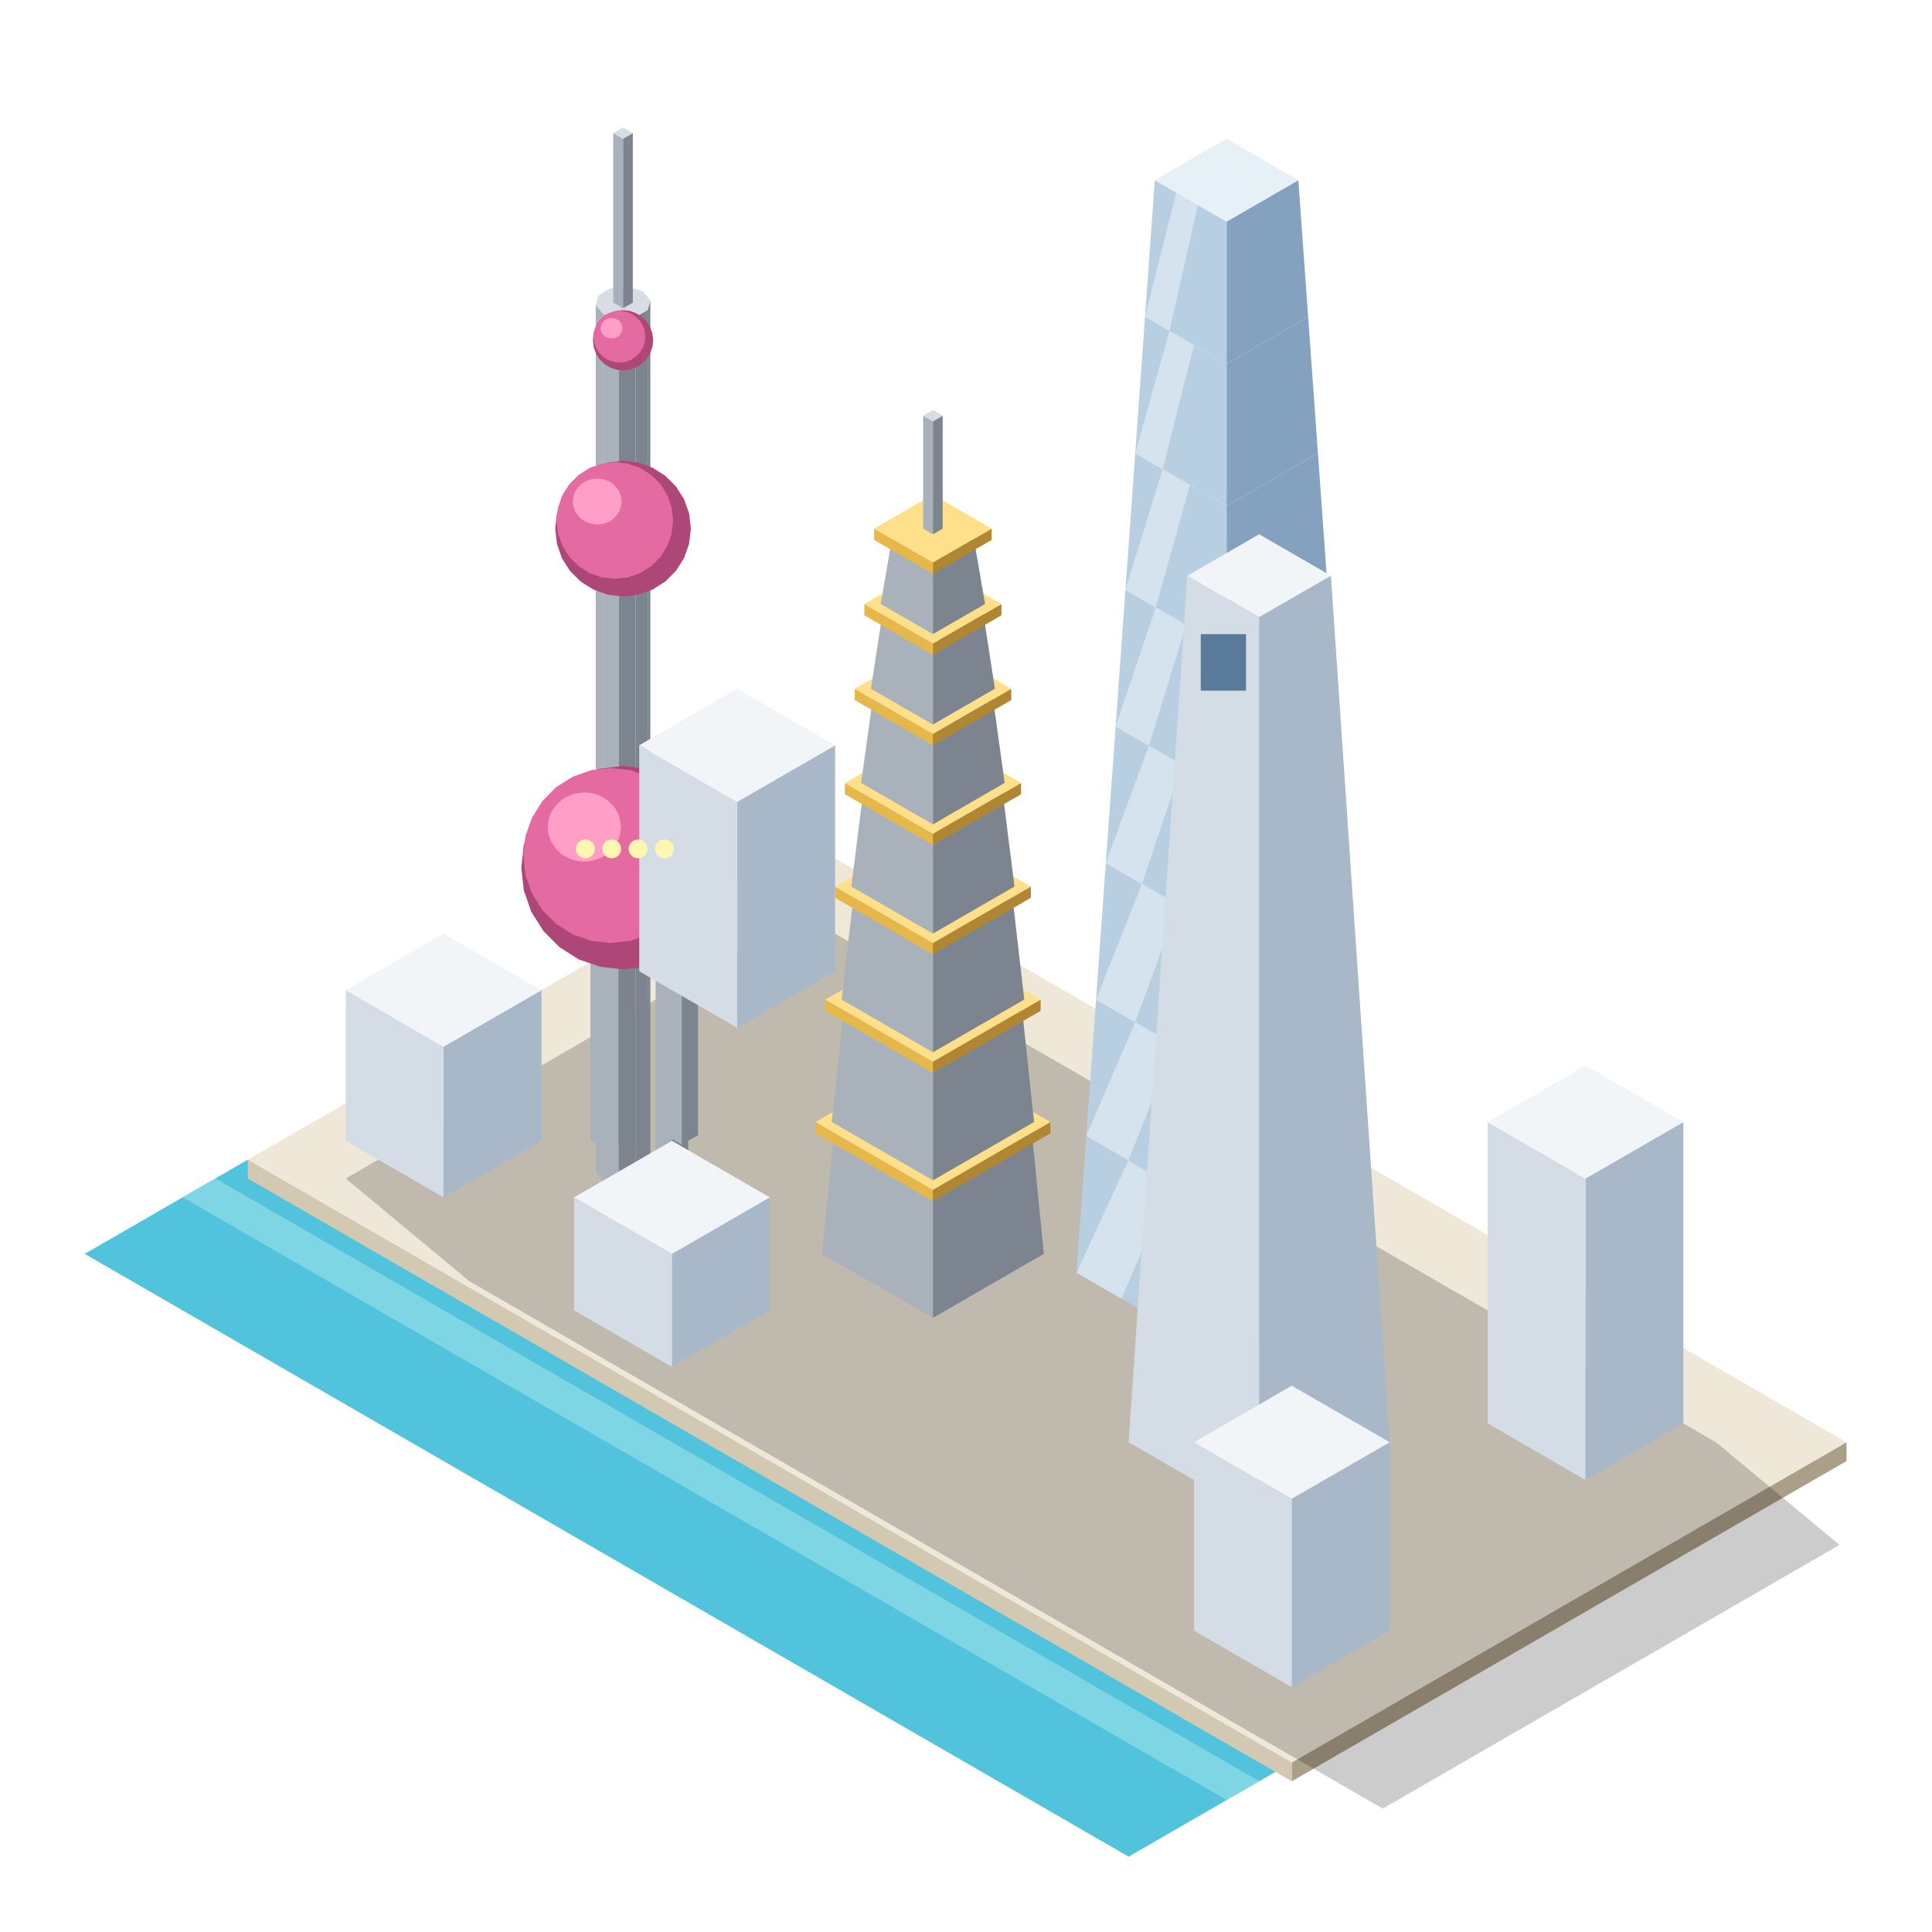
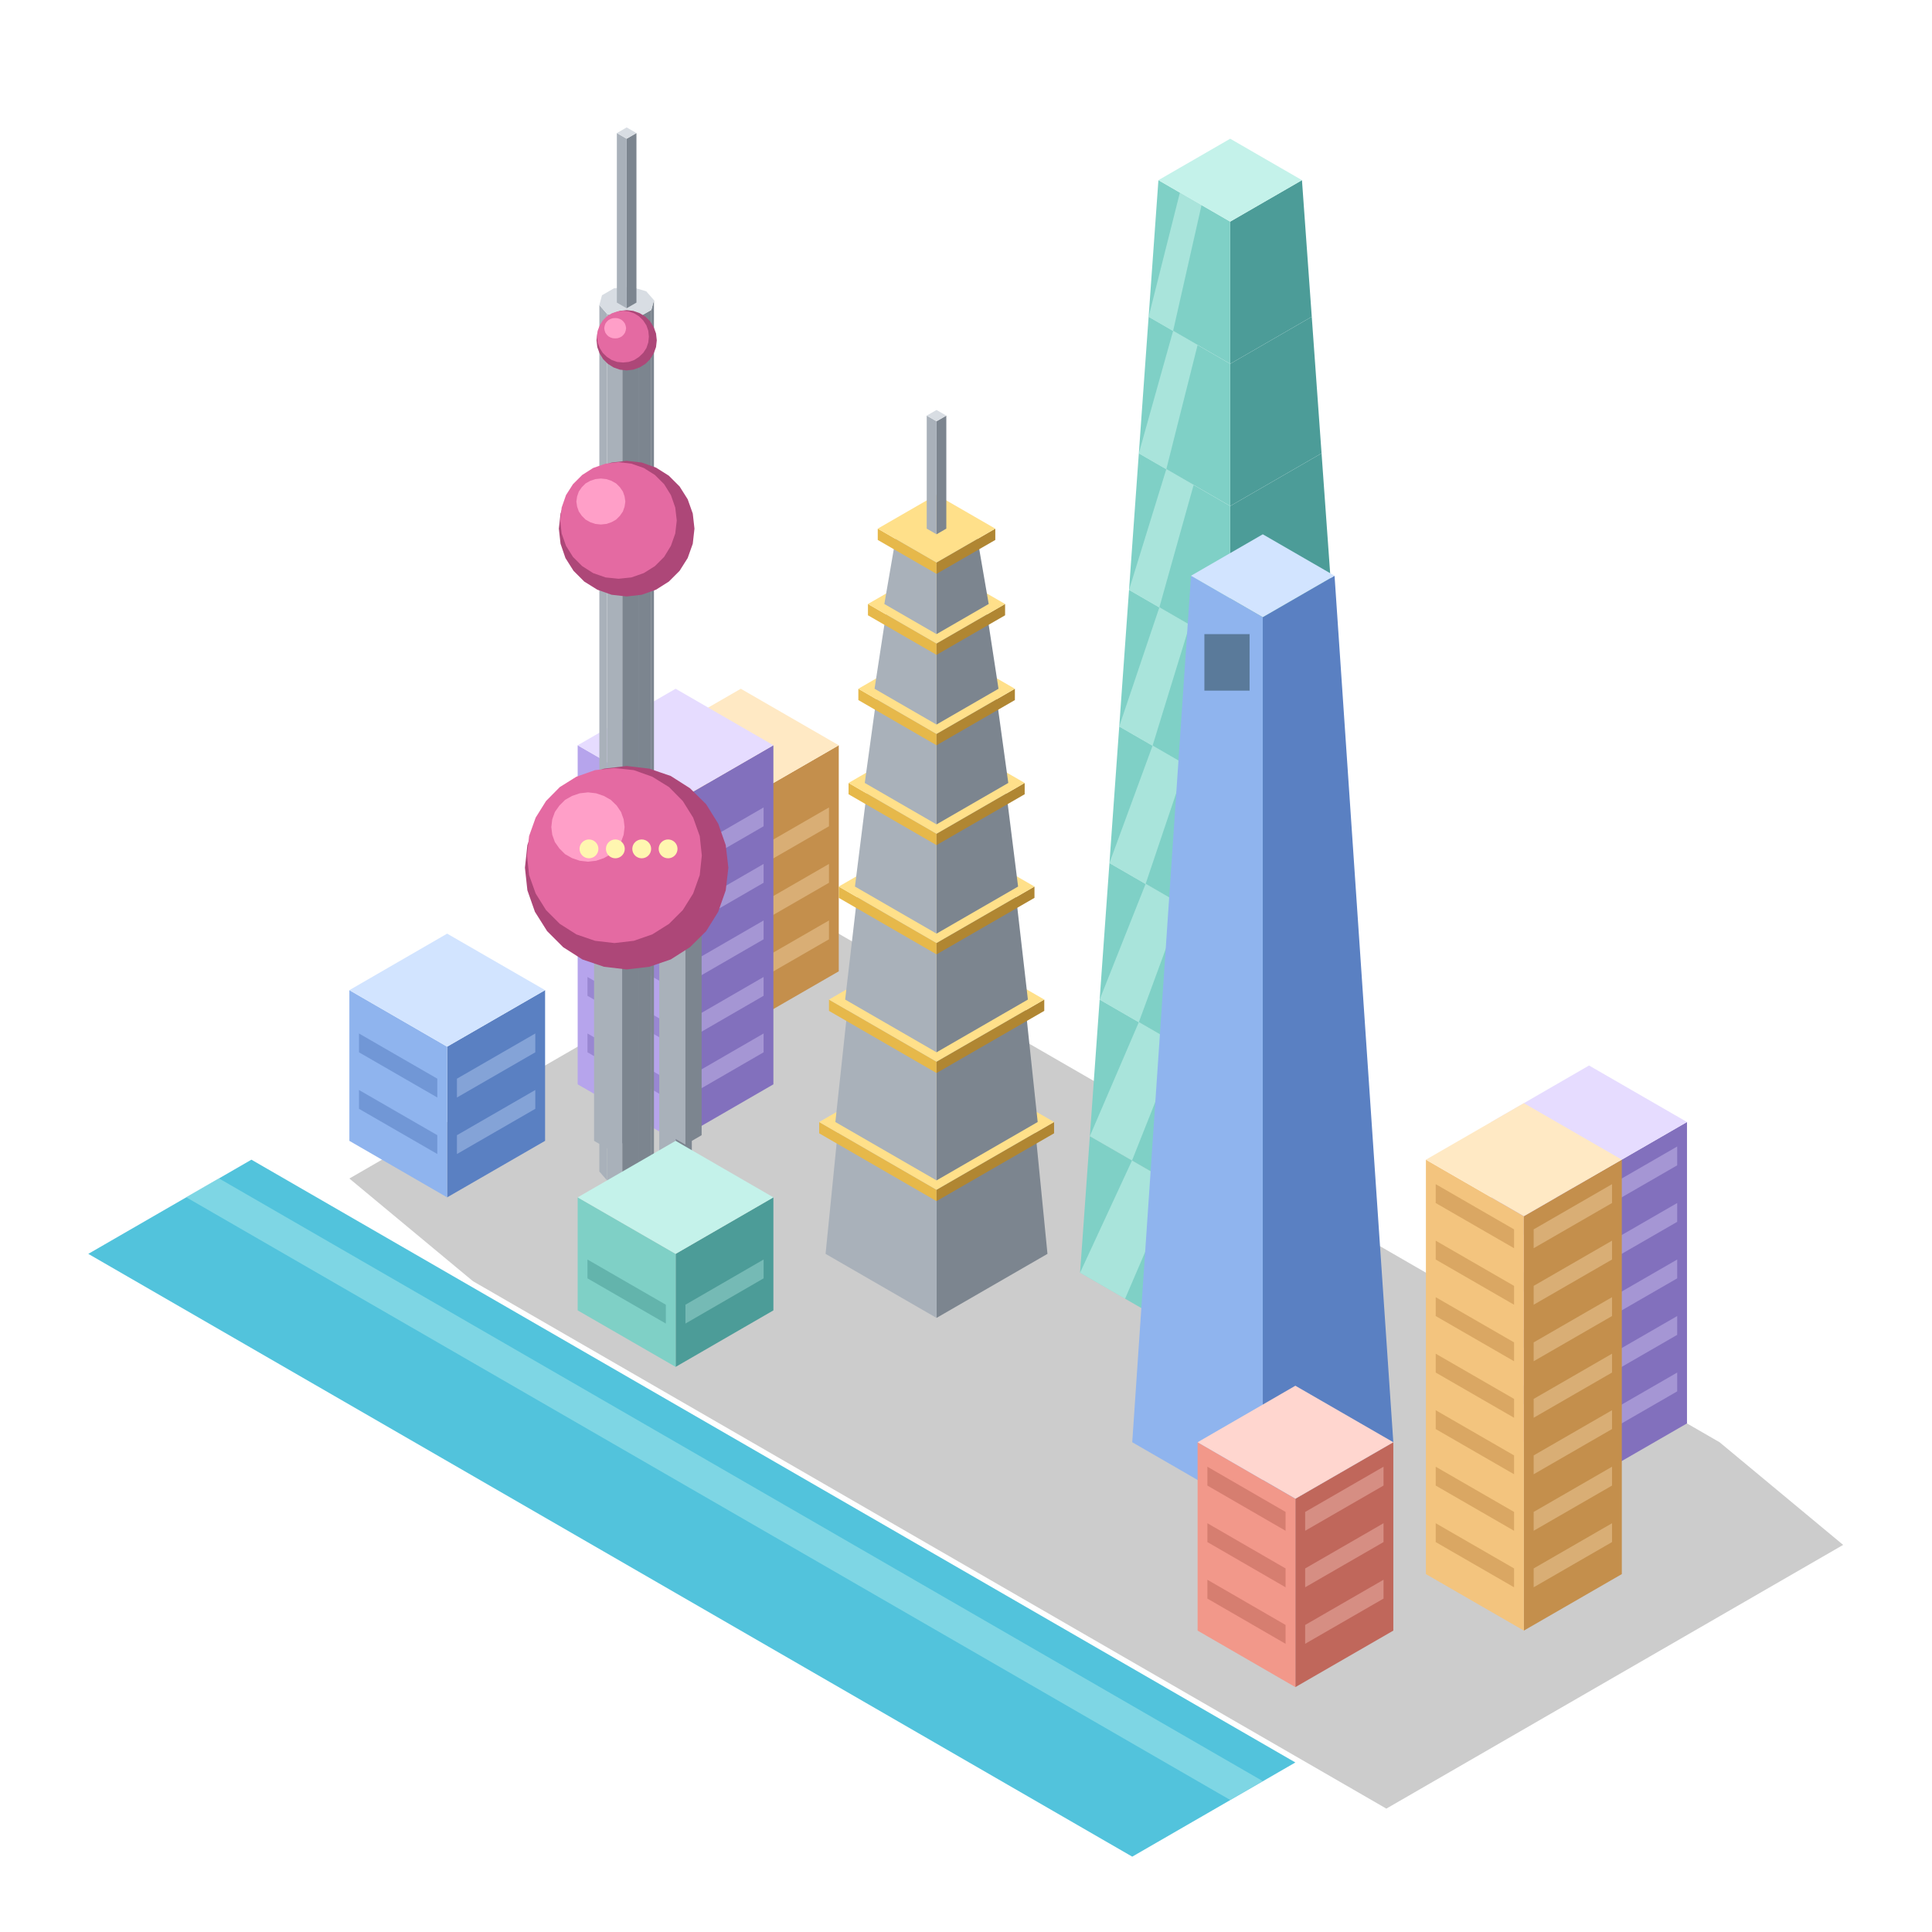
<svg xmlns="http://www.w3.org/2000/svg" viewBox="0 0 80 80">
-   <g transform="translate(37.28 55.82) scale(0.78)">
+   <g transform="translate(37.43 55.82) scale(0.78)">
    <path d="M-34.64 -10L20.78 22L12.12 27L-43.3 -5Z" fill="#52c3dc" />
    <path d="M-36.37 -9.01L19.05 22.99L17.32 23.99L-38.11 -8.01Z" fill="#9be3ea" opacity="0.6" />
-     <path d="M50.23 6L20.78 23L20.78 22L50.23 5Z" fill="#ab9f87" />
-     <path d="M-34.64 -9L20.78 23L20.78 22L-34.64 -10Z" fill="#d3c9b3" />
-     <path d="M-5.2 -27L50.23 5L20.78 22L-34.64 -10Z" fill="#efe8d8" />
    <path d="M-29.44 -9L-5.2 -23L43.3 5L49.86 10.45L25.61 24.45L-22.88 -3.55Z" fill="#000000" opacity="0.2" />
-     <path d="M25.29 -4L17.32 0.6L17.32 -6.95L24.77 -11.25Z" fill="#84a2bf" />
-     <path d="M9.35 -4L17.32 0.6L17.32 -6.95L9.87 -11.25Z" fill="#b8cfe2" />
-     <path d="M9.35 -4L11.74 -2.62L14.34 -8.67L12.11 -9.96Z" fill="#e6f0f7" opacity="0.6" />
-     <path d="M24.77 -11.25L17.32 -6.95L17.32 -14.5L24.25 -18.5Z" fill="#84a2bf" />
-     <path d="M9.87 -11.25L17.32 -6.95L17.32 -14.5L10.39 -18.5Z" fill="#b8cfe2" />
-     <path d="M9.87 -11.25L12.11 -9.96L14.55 -16.1L12.47 -17.3Z" fill="#e6f0f7" opacity="0.6" />
-     <path d="M24.25 -18.5L17.32 -14.5L17.32 -22.05L23.73 -25.75Z" fill="#84a2bf" />
-     <path d="M10.39 -18.5L17.32 -14.5L17.32 -22.05L10.91 -25.75Z" fill="#b8cfe2" />
-     <path d="M10.39 -18.5L12.47 -17.3L14.76 -23.53L12.83 -24.64Z" fill="#e6f0f7" opacity="0.6" />
-     <path d="M23.73 -25.75L17.32 -22.05L17.32 -29.6L23.21 -33Z" fill="#84a2bf" />
-     <path d="M10.91 -25.75L17.32 -22.05L17.32 -29.6L11.43 -33Z" fill="#b8cfe2" />
-     <path d="M10.91 -25.75L12.83 -24.64L14.96 -30.96L13.2 -31.98Z" fill="#e6f0f7" opacity="0.6" />
-     <path d="M23.21 -33L17.32 -29.6L17.32 -37.15L22.69 -40.25Z" fill="#84a2bf" />
-     <path d="M11.43 -33L17.32 -29.6L17.32 -37.15L11.95 -40.25Z" fill="#b8cfe2" />
-     <path d="M11.43 -33L13.2 -31.98L15.17 -38.39L13.56 -39.32Z" fill="#e6f0f7" opacity="0.6" />
-     <path d="M22.69 -40.25L17.32 -37.15L17.32 -44.7L22.17 -47.5Z" fill="#84a2bf" />
-     <path d="M11.95 -40.25L17.32 -37.15L17.32 -44.7L12.47 -47.5Z" fill="#b8cfe2" />
-     <path d="M11.95 -40.25L13.56 -39.32L15.38 -45.82L13.93 -46.66Z" fill="#e6f0f7" opacity="0.6" />
-     <path d="M22.17 -47.5L17.32 -44.7L17.32 -52.25L21.65 -54.75Z" fill="#84a2bf" />
-     <path d="M12.47 -47.5L17.32 -44.7L17.32 -52.25L12.99 -54.75Z" fill="#b8cfe2" />
-     <path d="M12.47 -47.5L13.93 -46.66L15.59 -53.25L14.29 -54Z" fill="#e6f0f7" opacity="0.6" />
-     <path d="M21.65 -54.75L17.32 -52.25L17.32 -59.8L21.13 -62Z" fill="#84a2bf" />
-     <path d="M12.99 -54.75L17.32 -52.25L17.32 -59.8L13.51 -62Z" fill="#b8cfe2" />
-     <path d="M17.32 -64.2L21.13 -62L17.32 -59.8L13.51 -62Z" fill="#e6f0f7" />
-     <path d="M12.99 -54.75L14.29 -54L15.8 -60.68L14.65 -61.34Z" fill="#e6f0f7" opacity="0.6" />
-     <path d="M25.98 5L19.05 9L19.05 -38.8L22.86 -41Z" fill="#a9b8c8" />
-     <path d="M12.12 5L19.05 9L19.05 -38.8L15.24 -41Z" fill="#d4dde6" />
-     <path d="M19.05 -43.2L22.86 -41L19.05 -38.8L15.24 -41Z" fill="#f2f5f8" />
+     <path d="M-3.46 -20L-8.66 -17L-8.66 -29L-3.46 -32Z" fill="#c48f4c" />
+     <path d="M-13.86 -20L-8.66 -17L-8.66 -29L-13.86 -32Z" fill="#f3c47e" />
+     <path d="M-8.66 -35L-3.46 -32L-8.66 -29L-13.86 -32Z" fill="#ffe9c4" />
+     <path d="M-13.34 -21.7L-9.18 -19.3L-9.18 -20.3L-13.34 -22.7Z" fill="#c48f4c" opacity="0.55" />
+     <path d="M-3.98 -21.7L-8.14 -19.3L-8.14 -20.3L-3.98 -22.7Z" fill="#ffe9c4" opacity="0.35" />
+     <path d="M-13.34 -24.7L-9.18 -22.3L-9.18 -23.3L-13.34 -25.7Z" fill="#c48f4c" opacity="0.55" />
+     <path d="M-3.98 -24.7L-8.14 -22.3L-8.14 -23.3L-3.98 -25.7Z" fill="#ffe9c4" opacity="0.35" />
+     <path d="M-13.34 -27.7L-9.18 -25.3L-9.18 -26.3L-13.34 -28.7Z" fill="#c48f4c" opacity="0.55" />
+     <path d="M-3.98 -27.7L-8.14 -25.3L-8.14 -26.3L-3.98 -28.7Z" fill="#ffe9c4" opacity="0.35" />
+     <path d="M-6.93 -14L-12.12 -11L-12.12 -29L-6.93 -32Z" fill="#8270bd" />
+     <path d="M-17.32 -14L-12.12 -11L-12.12 -29L-17.32 -32Z" fill="#b6a4ec" />
+     <path d="M-12.12 -35L-6.93 -32L-12.12 -29L-17.32 -32Z" fill="#e6dcff" />
+     <path d="M-16.8 -15.7L-12.64 -13.3L-12.64 -14.3L-16.8 -16.7Z" fill="#8270bd" opacity="0.55" />
+     <path d="M-7.45 -15.7L-11.6 -13.3L-11.6 -14.3L-7.45 -16.7Z" fill="#e6dcff" opacity="0.35" />
+     <path d="M-16.8 -18.7L-12.64 -16.3L-12.64 -17.3L-16.8 -19.7Z" fill="#8270bd" opacity="0.55" />
+     <path d="M-7.45 -18.7L-11.6 -16.3L-11.6 -17.3L-7.45 -19.7Z" fill="#e6dcff" opacity="0.35" />
+     <path d="M-16.8 -21.7L-12.64 -19.3L-12.64 -20.3L-16.8 -22.7Z" fill="#8270bd" opacity="0.55" />
+     <path d="M-7.45 -21.7L-11.6 -19.3L-11.6 -20.3L-7.45 -22.7Z" fill="#e6dcff" opacity="0.35" />
+     <path d="M-16.8 -24.7L-12.64 -22.3L-12.64 -23.3L-16.8 -25.7Z" fill="#8270bd" opacity="0.55" />
+     <path d="M-7.45 -24.7L-11.6 -22.3L-11.6 -23.3L-7.45 -25.7Z" fill="#e6dcff" opacity="0.35" />
+     <path d="M-16.8 -27.7L-12.64 -25.3L-12.64 -26.3L-16.8 -28.7Z" fill="#8270bd" opacity="0.55" />
+     <path d="M-7.45 -27.7L-11.6 -25.3L-11.6 -26.3L-7.45 -28.7Z" fill="#e6dcff" opacity="0.35" />
+     <path d="M-19.05 -11L-24.25 -8L-24.25 -16L-19.05 -19Z" fill="#5a80c2" />
+     <path d="M-29.44 -11L-24.25 -8L-24.25 -16L-29.44 -19Z" fill="#8fb4ee" />
+     <path d="M-24.25 -22L-19.05 -19L-24.25 -16L-29.44 -19Z" fill="#d2e4ff" />
+     <path d="M-28.93 -12.7L-24.77 -10.3L-24.77 -11.3L-28.93 -13.7Z" fill="#5a80c2" opacity="0.55" />
+     <path d="M-19.57 -12.7L-23.73 -10.3L-23.73 -11.3L-19.57 -13.7Z" fill="#d2e4ff" opacity="0.35" />
+     <path d="M-28.93 -15.7L-24.77 -13.3L-24.77 -14.3L-28.93 -16.7Z" fill="#5a80c2" opacity="0.55" />
+     <path d="M-19.57 -15.7L-23.73 -13.3L-23.73 -14.3L-19.57 -16.7Z" fill="#d2e4ff" opacity="0.35" />
+     <path d="M25.29 -4L17.32 0.6L17.32 -6.95L24.77 -11.25Z" fill="#4c9c98" />
+     <path d="M9.35 -4L17.32 0.6L17.32 -6.95L9.87 -11.25Z" fill="#7fd0c6" />
+     <path d="M9.35 -4L11.74 -2.62L14.34 -8.67L12.11 -9.96Z" fill="#c4f2ea" opacity="0.6" />
+     <path d="M24.77 -11.25L17.32 -6.95L17.32 -14.5L24.25 -18.5Z" fill="#4c9c98" />
+     <path d="M9.87 -11.25L17.32 -6.95L17.32 -14.5L10.39 -18.5Z" fill="#7fd0c6" />
+     <path d="M9.87 -11.25L12.11 -9.96L14.55 -16.1L12.47 -17.3Z" fill="#c4f2ea" opacity="0.6" />
+     <path d="M24.25 -18.5L17.32 -14.5L17.32 -22.05L23.73 -25.75Z" fill="#4c9c98" />
+     <path d="M10.39 -18.5L17.32 -14.5L17.32 -22.05L10.91 -25.75Z" fill="#7fd0c6" />
+     <path d="M10.39 -18.5L12.47 -17.3L14.76 -23.53L12.83 -24.64Z" fill="#c4f2ea" opacity="0.6" />
+     <path d="M23.73 -25.75L17.32 -22.05L17.32 -29.6L23.21 -33Z" fill="#4c9c98" />
+     <path d="M10.91 -25.75L17.32 -22.05L17.32 -29.6L11.43 -33Z" fill="#7fd0c6" />
+     <path d="M10.91 -25.75L12.83 -24.64L14.96 -30.96L13.2 -31.98Z" fill="#c4f2ea" opacity="0.6" />
+     <path d="M23.21 -33L17.32 -29.6L17.32 -37.15L22.69 -40.25Z" fill="#4c9c98" />
+     <path d="M11.43 -33L17.32 -29.6L17.32 -37.15L11.95 -40.25Z" fill="#7fd0c6" />
+     <path d="M11.43 -33L13.2 -31.98L15.17 -38.39L13.56 -39.32Z" fill="#c4f2ea" opacity="0.6" />
+     <path d="M22.69 -40.25L17.32 -37.15L17.32 -44.7L22.17 -47.5Z" fill="#4c9c98" />
+     <path d="M11.95 -40.25L17.32 -37.15L17.32 -44.7L12.47 -47.5Z" fill="#7fd0c6" />
+     <path d="M11.95 -40.25L13.56 -39.32L15.38 -45.82L13.93 -46.66Z" fill="#c4f2ea" opacity="0.6" />
+     <path d="M22.17 -47.5L17.32 -44.7L17.32 -52.25L21.65 -54.75Z" fill="#4c9c98" />
+     <path d="M12.47 -47.5L17.32 -44.7L17.32 -52.25L12.99 -54.75Z" fill="#7fd0c6" />
+     <path d="M12.47 -47.5L13.93 -46.66L15.59 -53.25L14.29 -54Z" fill="#c4f2ea" opacity="0.6" />
+     <path d="M21.65 -54.75L17.32 -52.25L17.32 -59.8L21.13 -62Z" fill="#4c9c98" />
+     <path d="M12.99 -54.75L17.32 -52.25L17.32 -59.8L13.51 -62Z" fill="#7fd0c6" />
+     <path d="M17.32 -64.2L21.13 -62L17.32 -59.8L13.51 -62Z" fill="#c4f2ea" />
+     <path d="M12.99 -54.75L14.29 -54L15.8 -60.68L14.65 -61.34Z" fill="#c4f2ea" opacity="0.6" />
+     <path d="M25.98 5L19.05 9L19.05 -38.8L22.86 -41Z" fill="#5a80c2" />
+     <path d="M12.12 5L19.05 9L19.05 -38.8L15.24 -41Z" fill="#8fb4ee" />
+     <path d="M19.05 -43.2L22.86 -41L19.05 -38.8L15.24 -41Z" fill="#d2e4ff" />
    <path d="M15.95 -34.9L18.35 -34.9L18.35 -37.9L15.95 -37.9Z" fill="#5a7a9a" />
    <path d="M7.62 -5L1.73 -1.6L1.73 -9L6.93 -12Z" fill="#7c858f" />
    <path d="M-4.16 -5L1.73 -1.6L1.73 -9L-3.46 -12Z" fill="#a9b1ba" />
    <path d="M7.97 -11.4L1.73 -7.8L1.73 -8.4L7.97 -12Z" fill="#b08632" />
    <path d="M-4.5 -11.4L1.73 -7.8L1.73 -8.4L-4.5 -12Z" fill="#e6b84a" />
    <path d="M1.73 -15.6L7.97 -12L1.73 -8.4L-4.5 -12Z" fill="#ffe08a" />
    <path d="M7.1 -12L1.73 -8.9L1.73 -15.8L6.41 -18.5Z" fill="#7c858f" />
    <path d="M-3.64 -12L1.73 -8.9L1.73 -15.8L-2.94 -18.5Z" fill="#a9b1ba" />
    <path d="M7.45 -17.9L1.73 -14.6L1.73 -15.2L7.45 -18.5Z" fill="#b08632" />
    <path d="M-3.98 -17.9L1.73 -14.6L1.73 -15.2L-3.98 -18.5Z" fill="#e6b84a" />
    <path d="M1.73 -21.8L7.45 -18.5L1.73 -15.2L-3.98 -18.5Z" fill="#ffe08a" />
    <path d="M6.58 -18.5L1.73 -15.7L1.73 -22.1L5.89 -24.5Z" fill="#7c858f" />
    <path d="M-3.12 -18.5L1.73 -15.7L1.73 -22.1L-2.42 -24.5Z" fill="#a9b1ba" />
    <path d="M6.93 -23.9L1.73 -20.9L1.73 -21.5L6.93 -24.5Z" fill="#b08632" />
    <path d="M-3.46 -23.9L1.73 -20.9L1.73 -21.5L-3.46 -24.5Z" fill="#e6b84a" />
    <path d="M1.73 -27.5L6.93 -24.5L1.73 -21.5L-3.46 -24.5Z" fill="#ffe08a" />
    <path d="M6.06 -24.5L1.73 -22L1.73 -27.9L5.37 -30Z" fill="#7c858f" />
    <path d="M-2.6 -24.5L1.73 -22L1.73 -27.9L-1.91 -30Z" fill="#a9b1ba" />
    <path d="M6.41 -29.4L1.73 -26.7L1.73 -27.3L6.41 -30Z" fill="#b08632" />
    <path d="M-2.94 -29.4L1.73 -26.7L1.73 -27.3L-2.94 -30Z" fill="#e6b84a" />
    <path d="M1.73 -32.7L6.41 -30L1.73 -27.3L-2.94 -30Z" fill="#ffe08a" />
    <path d="M5.54 -30L1.73 -27.8L1.73 -33.2L4.85 -35Z" fill="#7c858f" />
    <path d="M-2.08 -30L1.73 -27.8L1.73 -33.2L-1.39 -35Z" fill="#a9b1ba" />
    <path d="M5.89 -34.4L1.73 -32L1.73 -32.6L5.89 -35Z" fill="#b08632" />
    <path d="M-2.42 -34.4L1.73 -32L1.73 -32.6L-2.42 -35Z" fill="#e6b84a" />
    <path d="M1.73 -37.4L5.89 -35L1.73 -32.6L-2.42 -35Z" fill="#ffe08a" />
    <path d="M5.02 -35L1.73 -33.1L1.73 -38L4.33 -39.5Z" fill="#7c858f" />
    <path d="M-1.56 -35L1.73 -33.1L1.73 -38L-0.87 -39.5Z" fill="#a9b1ba" />
    <path d="M5.37 -38.9L1.73 -36.8L1.73 -37.4L5.37 -39.5Z" fill="#b08632" />
    <path d="M-1.91 -38.9L1.73 -36.8L1.73 -37.4L-1.91 -39.5Z" fill="#e6b84a" />
    <path d="M1.73 -41.6L5.37 -39.5L1.73 -37.4L-1.91 -39.5Z" fill="#ffe08a" />
    <path d="M4.5 -39.5L1.73 -37.9L1.73 -42.3L3.81 -43.5Z" fill="#7c858f" />
    <path d="M-1.04 -39.5L1.73 -37.9L1.73 -42.3L-0.35 -43.5Z" fill="#a9b1ba" />
    <path d="M4.85 -42.9L1.73 -41.1L1.73 -41.7L4.85 -43.5Z" fill="#b08632" />
    <path d="M-1.39 -42.9L1.73 -41.1L1.73 -41.7L-1.39 -43.5Z" fill="#e6b84a" />
    <path d="M1.73 -45.3L4.85 -43.5L1.73 -41.7L-1.39 -43.5Z" fill="#ffe08a" />
    <path d="M2.25 -43.5L1.73 -43.2L1.73 -49.2L2.25 -49.5Z" fill="#7c858f" />
    <path d="M1.21 -43.5L1.73 -43.2L1.73 -49.2L1.21 -49.5Z" fill="#a9b1ba" />
    <path d="M1.73 -49.8L2.25 -49.5L1.73 -49.2L1.21 -49.5Z" fill="#d8dde3" />
    <path d="M-14.72 -11L-15.59 -10.5L-15.59 -24.5L-14.72 -25Z" fill="#7c858f" />
    <path d="M-16.45 -11L-15.59 -10.5L-15.59 -24.5L-16.45 -25Z" fill="#a9b1ba" />
    <path d="M-15.59 -25.5L-14.72 -25L-15.59 -24.5L-16.45 -25Z" fill="#d8dde3" />
    <path d="M-11.26 -9L-12.12 -8.5L-12.12 -22.5L-11.26 -23Z" fill="#7c858f" />
    <path d="M-12.99 -9L-12.12 -8.5L-12.12 -22.5L-12.99 -23Z" fill="#a9b1ba" />
    <path d="M-12.12 -23.5L-11.26 -23L-12.12 -22.5L-12.99 -23Z" fill="#d8dde3" />
    <path d="M-10.74 -11.3L-11.6 -10.8L-11.6 -24.8L-10.74 -25.3Z" fill="#7c858f" />
    <path d="M-12.47 -11.3L-11.6 -10.8L-11.6 -24.8L-12.47 -25.3Z" fill="#a9b1ba" />
    <path d="M-11.6 -25.8L-10.74 -25.3L-11.6 -24.8L-12.47 -25.3Z" fill="#d8dde3" />
    <path d="M-13.27 -9.63L-13.41 -9.11L-13.41 -55.11L-13.27 -55.63Z" fill="#7c858f" />
    <path d="M-15.76 -8.9L-16.17 -9.37L-16.17 -55.37L-15.76 -54.9Z" fill="#a9b1ba" />
    <path d="M-13.41 -9.11L-14.06 -8.74L-14.06 -54.74L-13.41 -55.11Z" fill="#7c858f" />
    <path d="M-14.95 -8.66L-15.76 -8.9L-15.76 -54.9L-14.95 -54.66Z" fill="#a9b1ba" />
    <path d="M-14.06 -8.74L-14.95 -8.66L-14.95 -54.66L-14.06 -54.74Z" fill="#7c858f" />
    <path d="M-14.06 -54.74L-14.95 -54.66L-15.76 -54.9L-16.17 -55.37L-16.03 -55.89L-15.39 -56.26L-14.49 -56.34L-13.68 -56.1L-13.27 -55.63L-13.41 -55.11Z" fill="#d8dde3" />
    <path d="M-9.32 -25.5L-9.46 -24.3L-9.86 -23.16L-10.5 -22.13L-11.36 -21.28L-12.38 -20.63L-13.52 -20.24L-14.72 -20.1L-15.92 -20.24L-17.07 -20.63L-18.09 -21.28L-18.94 -22.13L-19.59 -23.16L-19.99 -24.3L-20.12 -25.5L-19.99 -26.7L-19.59 -27.84L-18.94 -28.87L-18.09 -29.72L-17.07 -30.37L-15.92 -30.76L-14.72 -30.9L-13.52 -30.76L-12.38 -30.37L-11.36 -29.72L-10.5 -28.87L-9.86 -27.84L-9.46 -26.7Z" fill="#ad4778" />
    <path d="M-10.73 -26.15L-10.84 -25.11L-11.19 -24.13L-11.74 -23.25L-12.47 -22.52L-13.36 -21.96L-14.34 -21.62L-15.37 -21.5L-16.4 -21.62L-17.39 -21.96L-18.27 -22.52L-19 -23.25L-19.55 -24.13L-19.9 -25.11L-20.01 -26.15L-19.9 -27.18L-19.55 -28.16L-19 -29.04L-18.27 -29.78L-17.39 -30.33L-16.4 -30.68L-15.37 -30.79L-14.34 -30.68L-13.36 -30.33L-12.47 -29.78L-11.74 -29.04L-11.19 -28.16L-10.84 -27.18Z" fill="#e46aa2" />
    <path d="M-14.83 -27.66L-14.88 -27.25L-15.02 -26.86L-15.25 -26.52L-15.56 -26.22L-15.93 -26.01L-16.34 -25.87L-16.77 -25.82L-17.21 -25.87L-17.62 -26.01L-17.99 -26.22L-18.29 -26.52L-18.53 -26.86L-18.67 -27.25L-18.72 -27.66L-18.67 -28.07L-18.53 -28.46L-18.29 -28.8L-17.99 -29.1L-17.62 -29.31L-17.21 -29.45L-16.77 -29.5L-16.34 -29.45L-15.93 -29.31L-15.56 -29.1L-15.25 -28.8L-15.02 -28.46L-14.88 -28.07Z" fill="#ff9fc8" />
    <path d="M-11.12 -43.5L-11.21 -42.7L-11.48 -41.94L-11.91 -41.26L-12.48 -40.69L-13.16 -40.26L-13.92 -39.99L-14.72 -39.9L-15.52 -39.99L-16.28 -40.26L-16.97 -40.69L-17.54 -41.26L-17.97 -41.94L-18.23 -42.7L-18.32 -43.5L-18.23 -44.3L-17.97 -45.06L-17.54 -45.74L-16.97 -46.31L-16.28 -46.74L-15.52 -47.01L-14.72 -47.1L-13.92 -47.01L-13.16 -46.74L-12.48 -46.31L-11.91 -45.74L-11.48 -45.06L-11.21 -44.3Z" fill="#ad4778" />
    <path d="M-12.06 -43.93L-12.14 -43.24L-12.37 -42.59L-12.73 -42L-13.22 -41.51L-13.81 -41.14L-14.47 -40.91L-15.15 -40.84L-15.84 -40.91L-16.5 -41.14L-17.08 -41.51L-17.57 -42L-17.94 -42.59L-18.17 -43.24L-18.25 -43.93L-18.17 -44.62L-17.94 -45.28L-17.57 -45.86L-17.08 -46.35L-16.5 -46.72L-15.84 -46.95L-15.15 -47.03L-14.47 -46.95L-13.81 -46.72L-13.22 -46.35L-12.73 -45.86L-12.37 -45.28L-12.14 -44.62Z" fill="#e46aa2" />
    <path d="M-14.79 -44.94L-14.83 -44.67L-14.92 -44.41L-15.08 -44.18L-15.28 -43.98L-15.53 -43.84L-15.8 -43.75L-16.09 -43.72L-16.38 -43.75L-16.65 -43.84L-16.9 -43.98L-17.1 -44.18L-17.26 -44.41L-17.35 -44.67L-17.39 -44.94L-17.35 -45.21L-17.26 -45.47L-17.1 -45.7L-16.9 -45.9L-16.65 -46.04L-16.38 -46.13L-16.09 -46.16L-15.8 -46.13L-15.53 -46.04L-15.28 -45.9L-15.08 -45.7L-14.92 -45.47L-14.83 -45.21Z" fill="#ff9fc8" />
    <path d="M-13.12 -53.5L-13.16 -53.14L-13.28 -52.81L-13.47 -52.5L-13.72 -52.25L-14.03 -52.06L-14.37 -51.94L-14.72 -51.9L-15.08 -51.94L-15.42 -52.06L-15.72 -52.25L-15.97 -52.5L-16.16 -52.81L-16.28 -53.14L-16.32 -53.5L-16.28 -53.86L-16.16 -54.19L-15.97 -54.5L-15.72 -54.75L-15.42 -54.94L-15.08 -55.06L-14.72 -55.1L-14.37 -55.06L-14.03 -54.94L-13.72 -54.75L-13.47 -54.5L-13.28 -54.19L-13.16 -53.86Z" fill="#ad4778" />
    <path d="M-13.54 -53.69L-13.57 -53.39L-13.67 -53.09L-13.84 -52.83L-14.06 -52.62L-14.32 -52.45L-14.61 -52.35L-14.91 -52.32L-15.22 -52.35L-15.51 -52.45L-15.77 -52.62L-15.99 -52.83L-16.15 -53.09L-16.26 -53.39L-16.29 -53.69L-16.26 -54L-16.15 -54.29L-15.99 -54.55L-15.77 -54.77L-15.51 -54.93L-15.22 -55.03L-14.91 -55.07L-14.61 -55.03L-14.32 -54.93L-14.06 -54.77L-13.84 -54.55L-13.67 -54.29L-13.57 -54Z" fill="#e46aa2" />
    <path d="M-14.75 -54.14L-14.77 -54.02L-14.81 -53.9L-14.88 -53.8L-14.97 -53.71L-15.08 -53.65L-15.2 -53.61L-15.33 -53.6L-15.46 -53.61L-15.58 -53.65L-15.69 -53.71L-15.78 -53.8L-15.85 -53.9L-15.89 -54.02L-15.91 -54.14L-15.89 -54.26L-15.85 -54.38L-15.78 -54.48L-15.69 -54.57L-15.58 -54.63L-15.46 -54.67L-15.33 -54.68L-15.2 -54.67L-15.08 -54.63L-14.97 -54.57L-14.88 -54.48L-14.81 -54.38L-14.77 -54.26Z" fill="#ff9fc8" />
    <path d="M-14.2 -55.5L-14.72 -55.2L-14.72 -64.2L-14.2 -64.5Z" fill="#7c858f" />
    <path d="M-15.24 -55.5L-14.72 -55.2L-14.72 -64.2L-15.24 -64.5Z" fill="#a9b1ba" />
    <path d="M-14.72 -64.8L-14.2 -64.5L-14.72 -64.2L-15.24 -64.5Z" fill="#d8dde3" />
-     <path d="M-3.46 -20L-8.66 -17L-8.66 -29L-3.46 -32Z" fill="#a9b8c8" />
-     <path d="M-13.86 -20L-8.66 -17L-8.66 -29L-13.86 -32Z" fill="#d4dde6" />
-     <path d="M-8.66 -35L-3.46 -32L-8.66 -29L-13.86 -32Z" fill="#f2f5f8" />
-     <path d="M41.57 4L36.37 7L36.37 -9L41.57 -12Z" fill="#a9b8c8" />
-     <path d="M31.18 4L36.37 7L36.37 -9L31.18 -12Z" fill="#d4dde6" />
-     <path d="M36.37 -15L41.57 -12L36.37 -9L31.18 -12Z" fill="#f2f5f8" />
-     <path d="M25.98 15L20.78 18L20.78 8L25.98 5Z" fill="#a9b8c8" />
-     <path d="M15.59 15L20.78 18L20.78 8L15.59 5Z" fill="#d4dde6" />
-     <path d="M20.78 2L25.98 5L20.78 8L15.59 5Z" fill="#f2f5f8" />
-     <path d="M-6.93 -2L-12.12 1L-12.12 -5L-6.93 -8Z" fill="#a9b8c8" />
-     <path d="M-17.32 -2L-12.12 1L-12.12 -5L-17.32 -8Z" fill="#d4dde6" />
-     <path d="M-12.12 -11L-6.93 -8L-12.12 -5L-17.32 -8Z" fill="#f2f5f8" />
-     <path d="M-19.05 -11L-24.25 -8L-24.25 -16L-19.05 -19Z" fill="#a9b8c8" />
-     <path d="M-29.44 -11L-24.25 -8L-24.25 -16L-29.44 -19Z" fill="#d4dde6" />
-     <path d="M-24.25 -22L-19.05 -19L-24.25 -16L-29.44 -19Z" fill="#f2f5f8" />
+     <path d="M-6.93 -2L-12.12 1L-12.12 -5L-6.93 -8Z" fill="#4c9c98" />
+     <path d="M-17.32 -2L-12.12 1L-12.12 -5L-17.32 -8Z" fill="#7fd0c6" />
+     <path d="M-12.12 -11L-6.93 -8L-12.12 -5L-17.32 -8Z" fill="#c4f2ea" />
+     <path d="M-16.8 -3.7L-12.64 -1.3L-12.64 -2.3L-16.8 -4.7Z" fill="#4c9c98" opacity="0.55" />
+     <path d="M-7.45 -3.7L-11.6 -1.3L-11.6 -2.3L-7.45 -4.7Z" fill="#c4f2ea" opacity="0.35" />
+     <path d="M41.57 4L36.37 7L36.37 -9L41.57 -12Z" fill="#8270bd" />
+     <path d="M31.18 4L36.37 7L36.37 -9L31.18 -12Z" fill="#b6a4ec" />
+     <path d="M36.37 -15L41.57 -12L36.37 -9L31.18 -12Z" fill="#e6dcff" />
+     <path d="M31.7 2.3L35.85 4.7L35.85 3.7L31.7 1.3Z" fill="#8270bd" opacity="0.55" />
+     <path d="M41.05 2.3L36.89 4.7L36.89 3.7L41.05 1.3Z" fill="#e6dcff" opacity="0.35" />
+     <path d="M31.7 -0.7L35.85 1.7L35.85 0.7L31.7 -1.7Z" fill="#8270bd" opacity="0.55" />
+     <path d="M41.05 -0.7L36.89 1.7L36.89 0.7L41.05 -1.7Z" fill="#e6dcff" opacity="0.35" />
+     <path d="M31.7 -3.7L35.85 -1.3L35.85 -2.3L31.7 -4.7Z" fill="#8270bd" opacity="0.55" />
+     <path d="M41.05 -3.7L36.89 -1.3L36.89 -2.3L41.05 -4.7Z" fill="#e6dcff" opacity="0.35" />
+     <path d="M31.7 -6.7L35.85 -4.3L35.85 -5.3L31.7 -7.7Z" fill="#8270bd" opacity="0.55" />
+     <path d="M41.05 -6.7L36.89 -4.3L36.89 -5.3L41.05 -7.7Z" fill="#e6dcff" opacity="0.35" />
+     <path d="M31.7 -9.7L35.85 -7.3L35.85 -8.3L31.7 -10.7Z" fill="#8270bd" opacity="0.55" />
+     <path d="M41.05 -9.7L36.89 -7.3L36.89 -8.3L41.05 -10.7Z" fill="#e6dcff" opacity="0.35" />
+     <path d="M38.11 12L32.91 15L32.91 -7L38.11 -10Z" fill="#c48f4c" />
+     <path d="M27.71 12L32.91 15L32.91 -7L27.71 -10Z" fill="#f3c47e" />
+     <path d="M32.91 -13L38.11 -10L32.91 -7L27.71 -10Z" fill="#ffe9c4" />
+     <path d="M28.23 10.3L32.39 12.7L32.39 11.7L28.23 9.3Z" fill="#c48f4c" opacity="0.55" />
+     <path d="M37.59 10.3L33.43 12.7L33.43 11.7L37.59 9.3Z" fill="#ffe9c4" opacity="0.35" />
+     <path d="M28.23 7.3L32.39 9.7L32.39 8.7L28.23 6.3Z" fill="#c48f4c" opacity="0.55" />
+     <path d="M37.59 7.3L33.43 9.7L33.43 8.7L37.59 6.3Z" fill="#ffe9c4" opacity="0.35" />
+     <path d="M28.23 4.3L32.39 6.7L32.39 5.7L28.23 3.3Z" fill="#c48f4c" opacity="0.55" />
+     <path d="M37.59 4.3L33.43 6.7L33.43 5.7L37.59 3.3Z" fill="#ffe9c4" opacity="0.35" />
+     <path d="M28.23 1.3L32.39 3.7L32.39 2.7L28.23 0.3Z" fill="#c48f4c" opacity="0.55" />
+     <path d="M37.59 1.3L33.43 3.7L33.43 2.7L37.59 0.3Z" fill="#ffe9c4" opacity="0.35" />
+     <path d="M28.23 -1.7L32.39 0.7L32.39 -0.3L28.23 -2.7Z" fill="#c48f4c" opacity="0.55" />
+     <path d="M37.59 -1.7L33.43 0.7L33.43 -0.3L37.59 -2.7Z" fill="#ffe9c4" opacity="0.35" />
+     <path d="M28.23 -4.7L32.39 -2.3L32.39 -3.3L28.23 -5.7Z" fill="#c48f4c" opacity="0.55" />
+     <path d="M37.59 -4.7L33.43 -2.3L33.43 -3.3L37.59 -5.7Z" fill="#ffe9c4" opacity="0.35" />
+     <path d="M28.23 -7.7L32.39 -5.3L32.39 -6.3L28.23 -8.7Z" fill="#c48f4c" opacity="0.55" />
+     <path d="M37.59 -7.7L33.43 -5.3L33.43 -6.3L37.59 -8.7Z" fill="#ffe9c4" opacity="0.35" />
+     <path d="M25.98 15L20.78 18L20.78 8L25.98 5Z" fill="#c0675b" />
+     <path d="M15.59 15L20.78 18L20.78 8L15.59 5Z" fill="#f2988a" />
+     <path d="M20.78 2L25.98 5L20.78 8L15.59 5Z" fill="#ffd6cf" />
+     <path d="M16.11 13.3L20.26 15.7L20.26 14.7L16.11 12.3Z" fill="#c0675b" opacity="0.55" />
+     <path d="M25.46 13.3L21.3 15.7L21.3 14.7L25.46 12.3Z" fill="#ffd6cf" opacity="0.35" />
+     <path d="M16.11 10.3L20.26 12.7L20.26 11.7L16.11 9.3Z" fill="#c0675b" opacity="0.55" />
+     <path d="M25.46 10.3L21.3 12.7L21.3 11.7L25.46 9.3Z" fill="#ffd6cf" opacity="0.35" />
+     <path d="M16.11 7.3L20.26 9.7L20.26 8.7L16.11 6.3Z" fill="#c0675b" opacity="0.55" />
+     <path d="M25.46 7.3L21.3 9.7L21.3 8.7L25.46 6.3Z" fill="#ffd6cf" opacity="0.35" />
    <circle cx="-16.72" cy="-26.50" r="0.50" fill="#fff6b0">
      <animate attributeName="opacity" values="1;0.3;1" dur="1.6s" begin="0.0s" repeatCount="indefinite" />
    </circle>
    <circle cx="-15.32" cy="-26.50" r="0.50" fill="#fff6b0">
      <animate attributeName="opacity" values="1;0.3;1" dur="1.6s" begin="0.4s" repeatCount="indefinite" />
    </circle>
    <circle cx="-13.92" cy="-26.50" r="0.50" fill="#fff6b0">
      <animate attributeName="opacity" values="1;0.3;1" dur="1.6s" begin="0.8s" repeatCount="indefinite" />
    </circle>
    <circle cx="-12.52" cy="-26.50" r="0.50" fill="#fff6b0">
      <animate attributeName="opacity" values="1;0.3;1" dur="1.6s" begin="1.2s" repeatCount="indefinite" />
    </circle>
  </g>
</svg>
